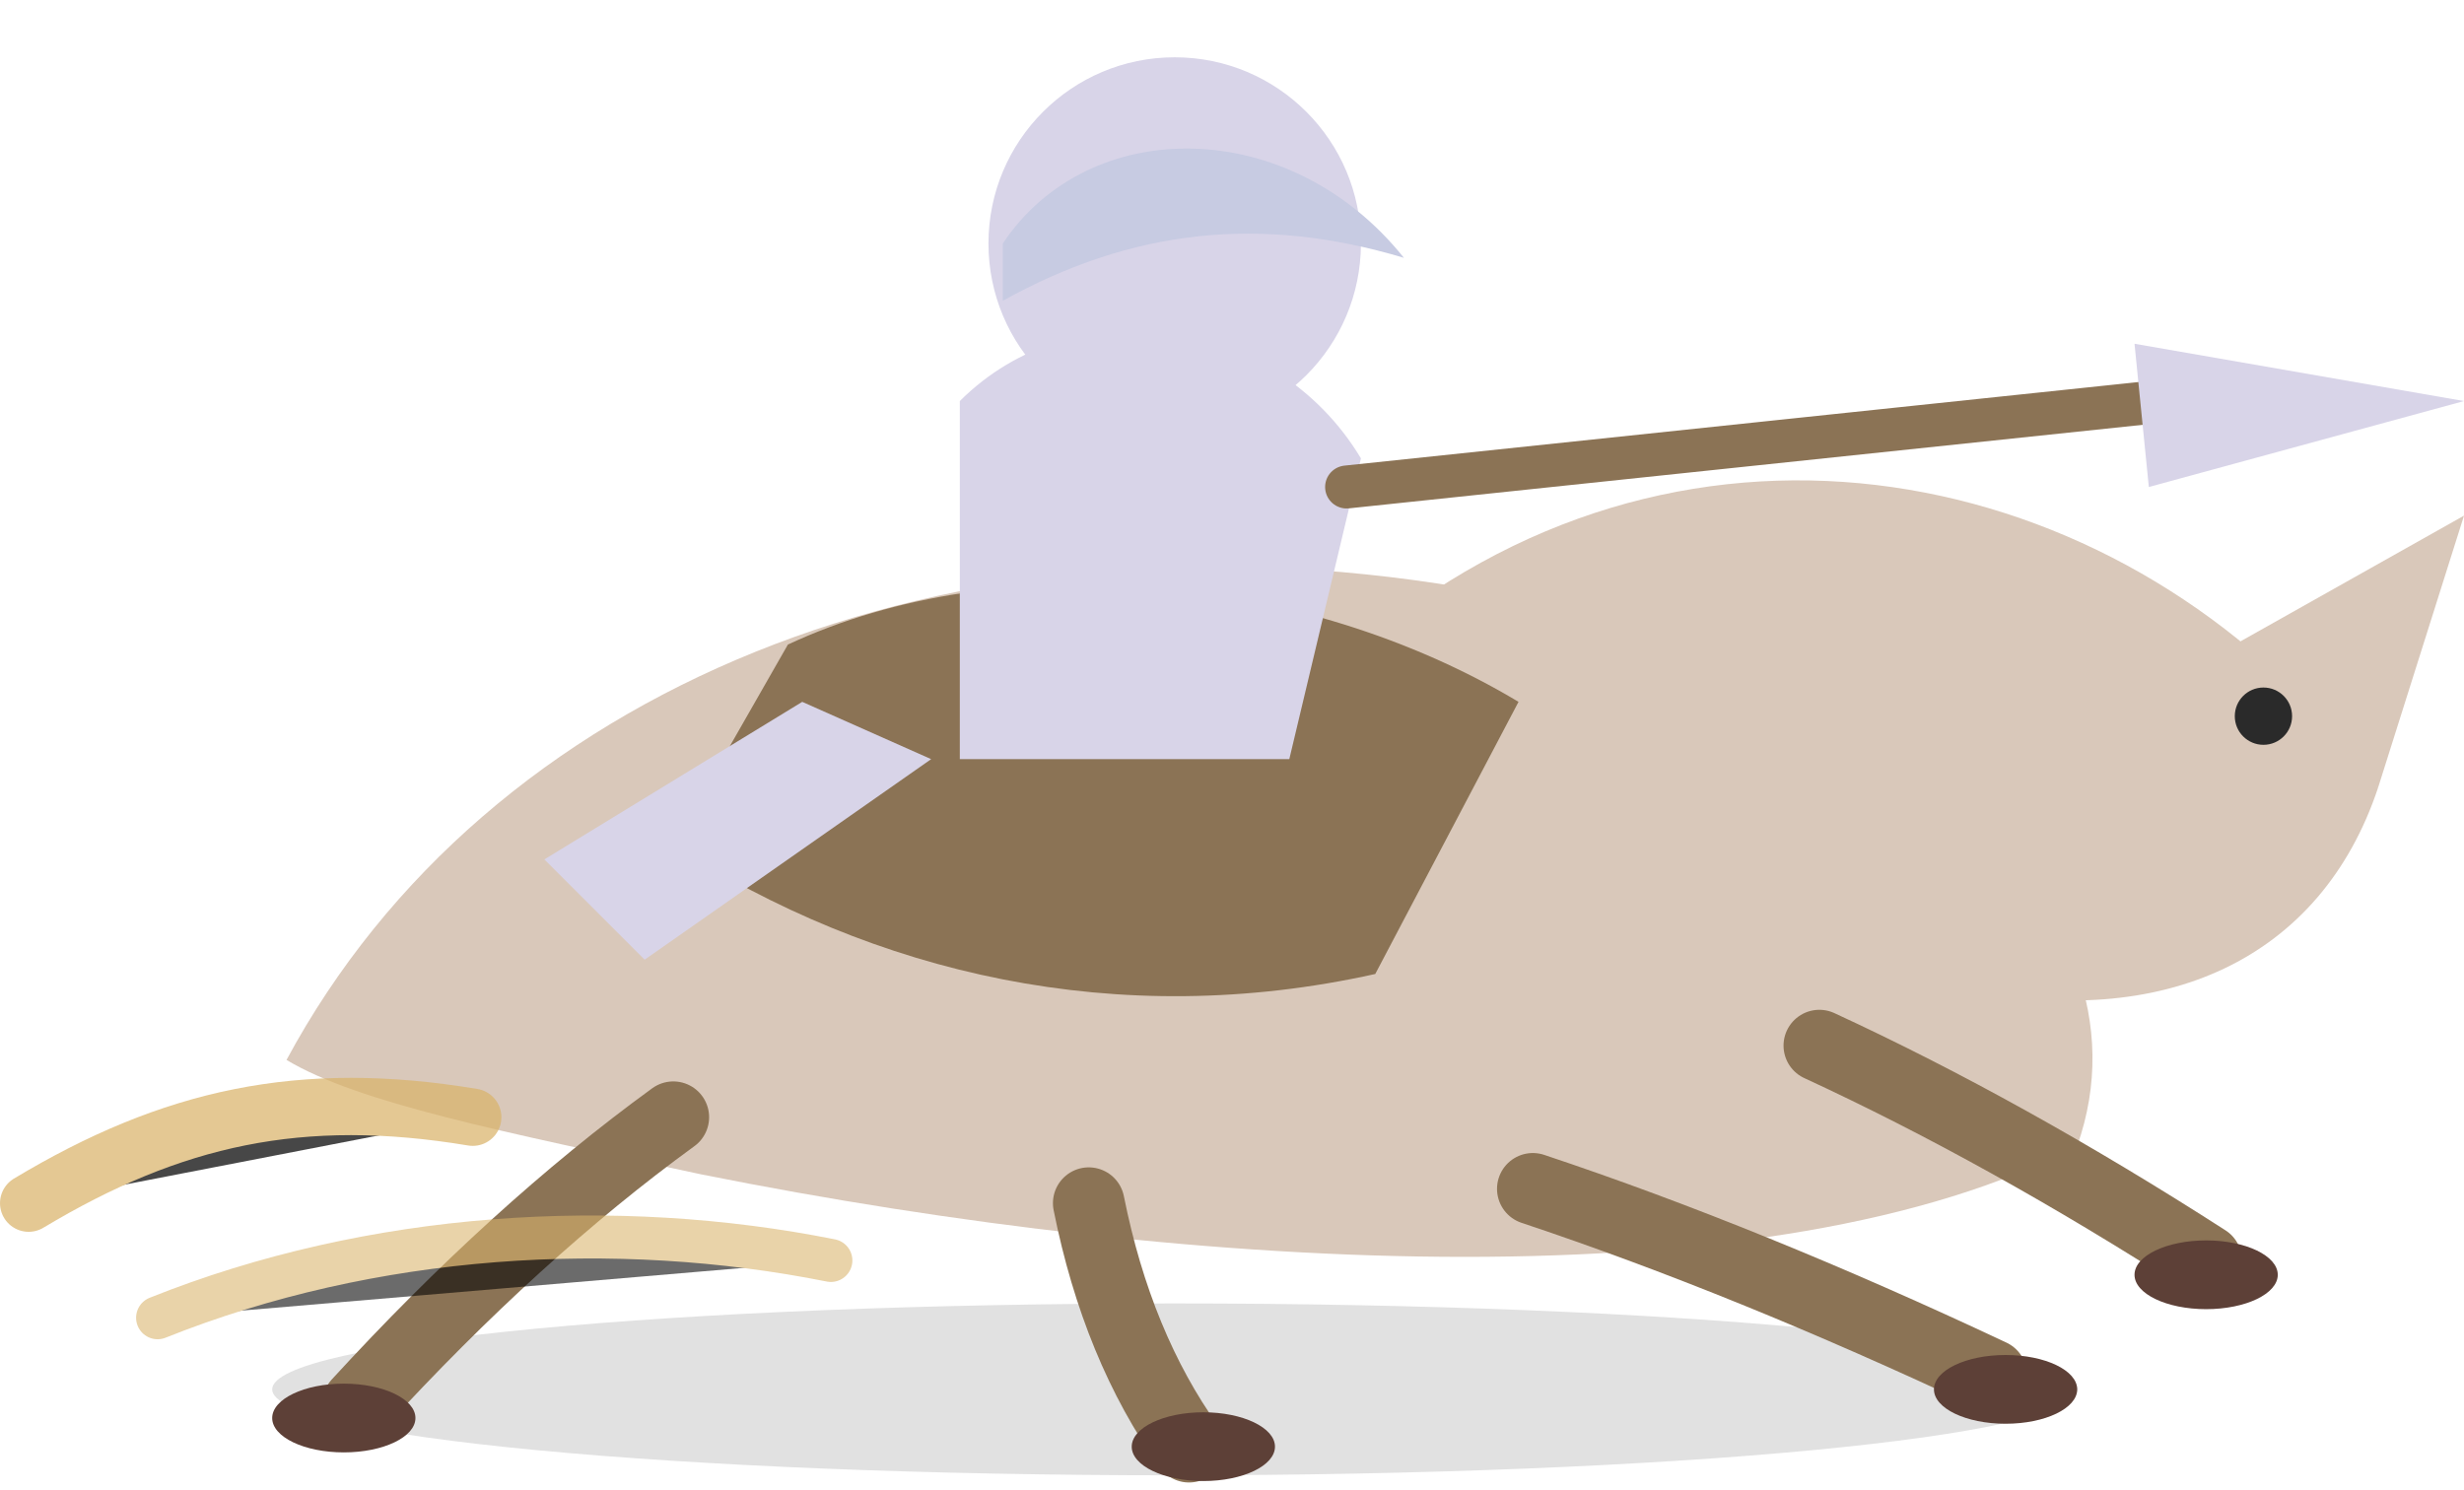
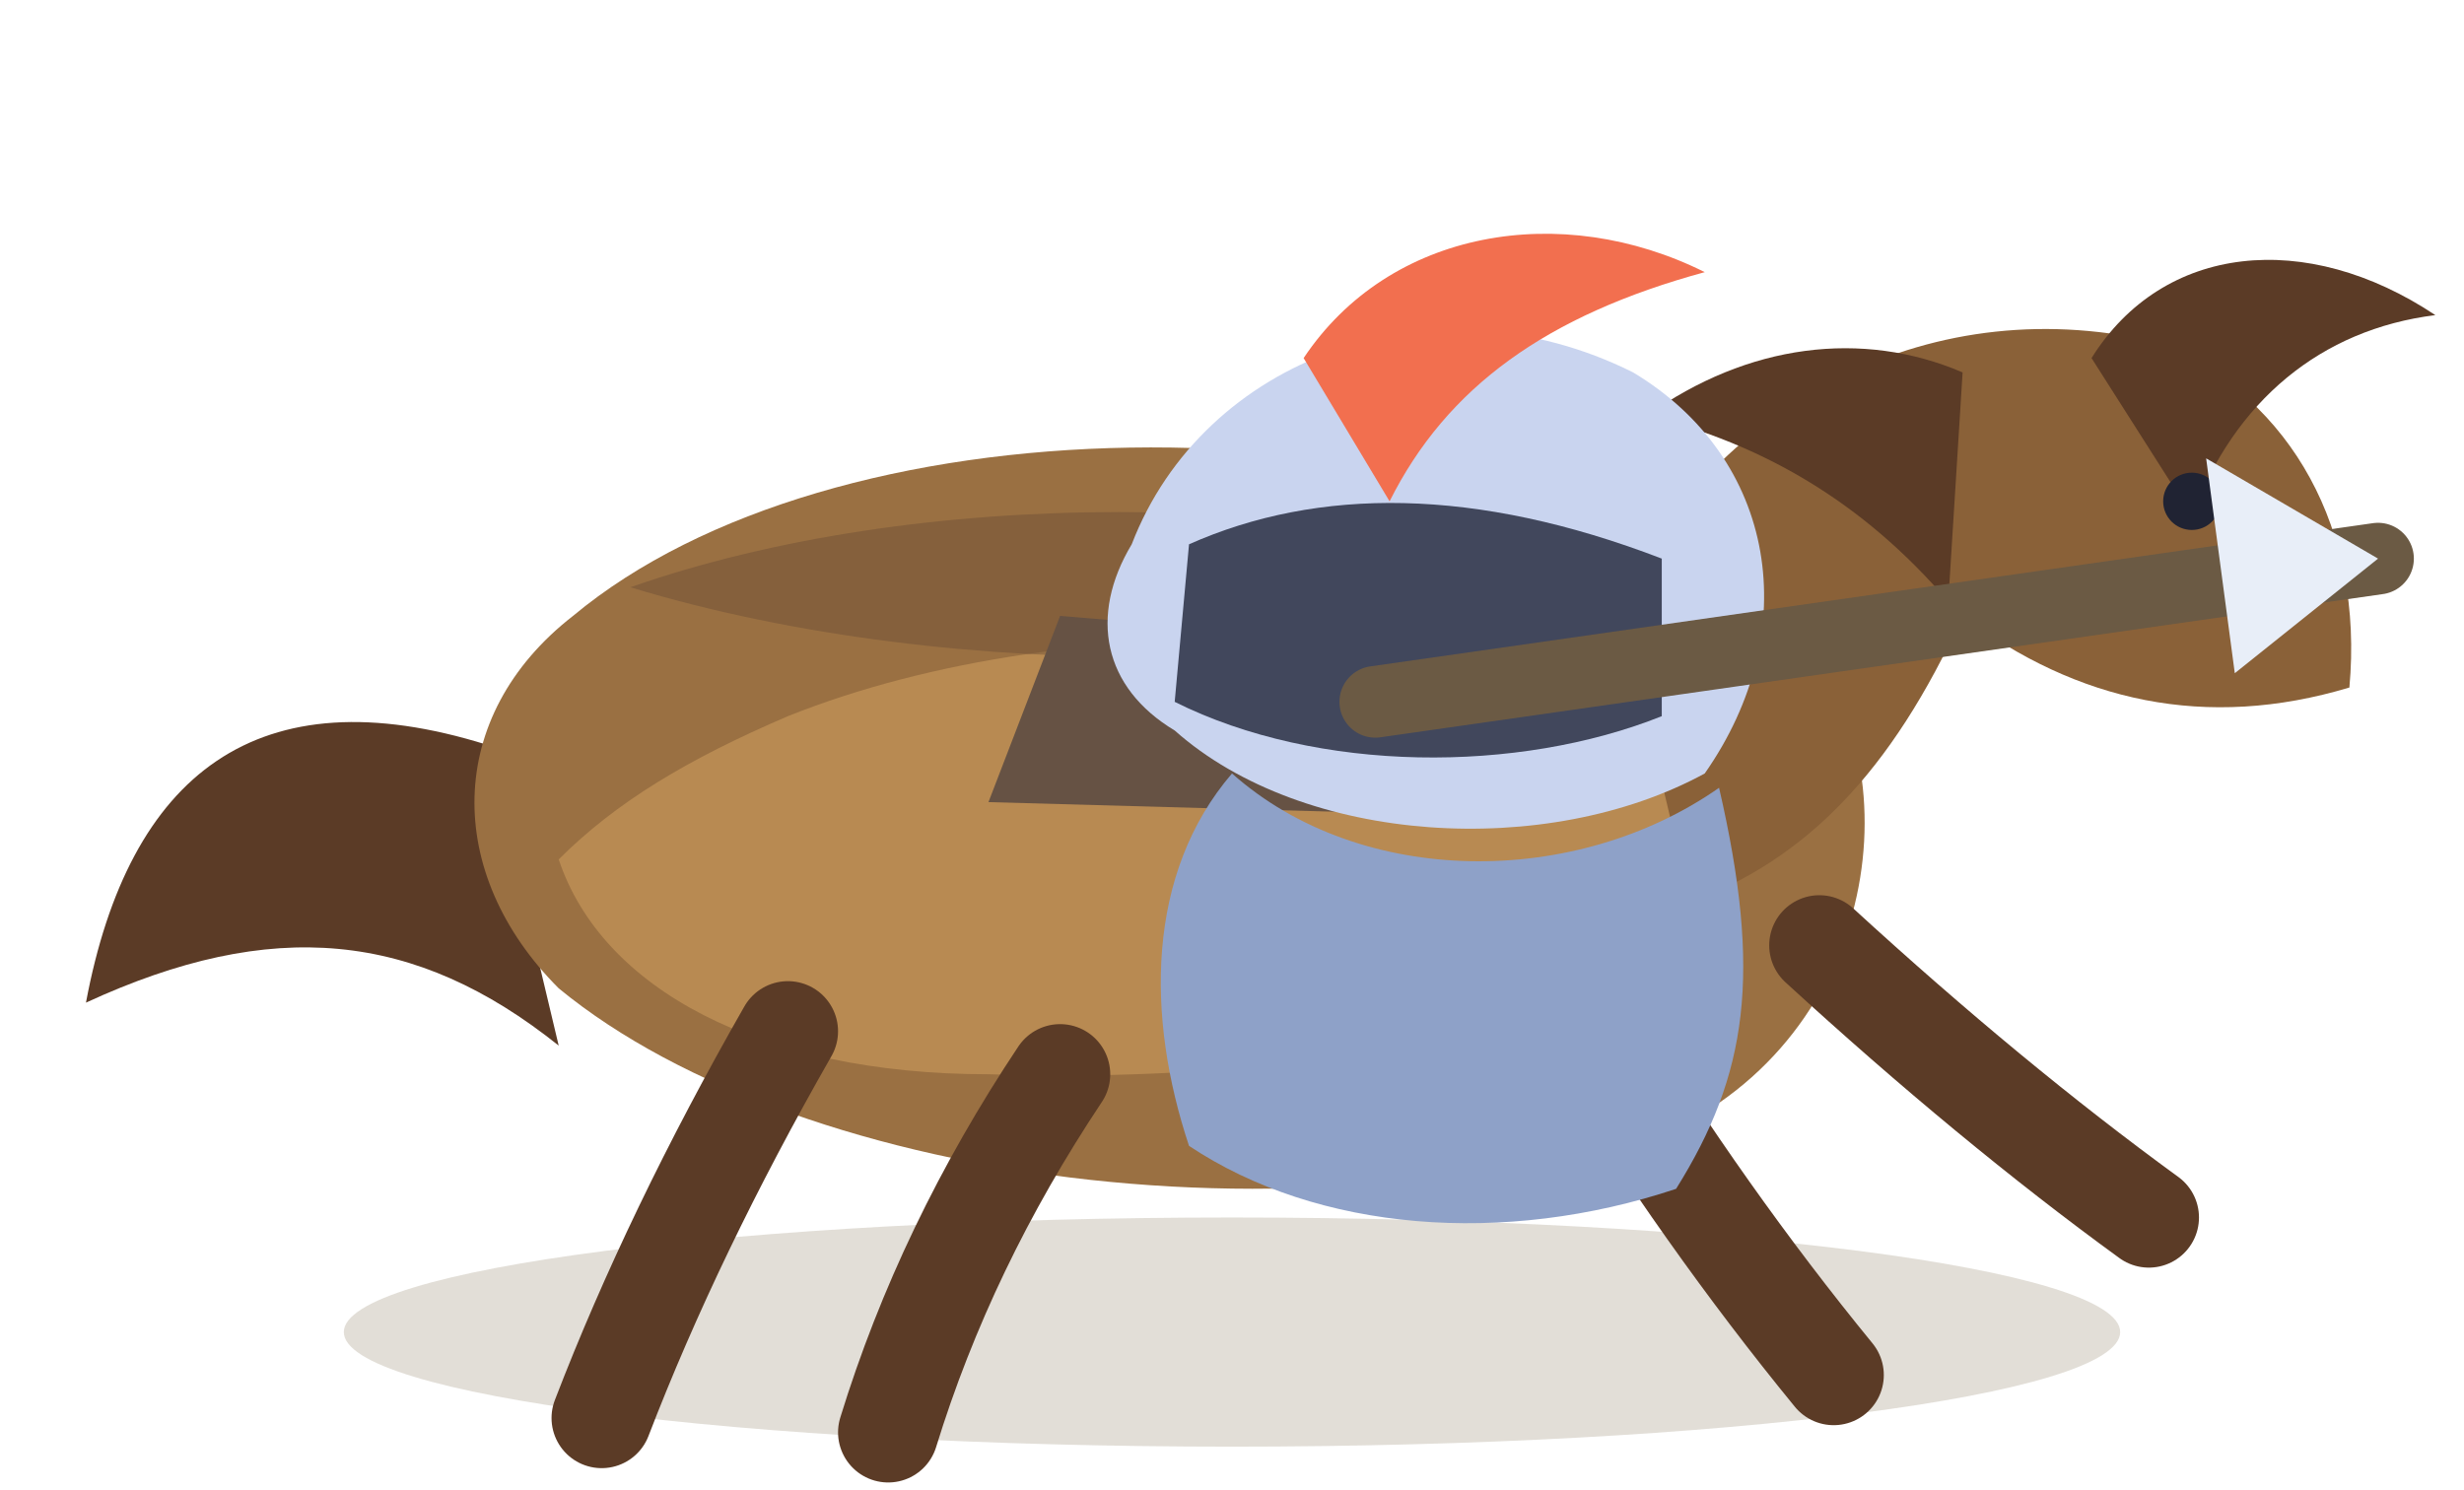
<svg xmlns="http://www.w3.org/2000/svg" width="172" height="104" viewBox="0 0 172 104">
-   <ellipse cx="82" cy="97" rx="63" ry="6" fill="#000000" opacity="0.12" />
-   <path d="M20 74C34 48 66 35 102 41C131 46 151 63 145 80C124 91 84 89 49 82C35 79 25 77 20 74Z" fill="#d9c8ba" />
-   <path d="M99 42C122 26 151 34 166 55C162 67 151 72 137 69C126 58 115 51 96 50Z" fill="#d9c8ba" />
-   <path d="M156 45L172 36L166 55Z" fill="#d9c8ba" />
-   <circle cx="158" cy="50" r="2" fill="#2a2a2a" />
-   <path d="M47 78Q36 86 25 98" fill="none" stroke="#8b7355" stroke-width="5" stroke-linecap="round" />
-   <path d="M76 84Q78 94 83 101" fill="none" stroke="#8b7355" stroke-width="5" stroke-linecap="round" />
-   <path d="M107 83Q122 88 139 96" fill="none" stroke="#8b7355" stroke-width="5" stroke-linecap="round" />
-   <path d="M127 73Q140 79 154 88" fill="none" stroke="#8b7355" stroke-width="5" stroke-linecap="round" />
-   <ellipse cx="24" cy="99" rx="5" ry="2.4" fill="#5d4037" />
-   <ellipse cx="84" cy="101" rx="5" ry="2.4" fill="#5d4037" />
-   <ellipse cx="140" cy="97" rx="5" ry="2.4" fill="#5d4037" />
-   <ellipse cx="154" cy="89" rx="5" ry="2.4" fill="#5d4037" />
-   <path d="M55 45C70 38 91 40 106 49L96 68C78 72 61 68 47 59Z" fill="#8b7355" />
-   <path d="M67 28C75 20 89 22 95 32L90 53H67Z" fill="#d8d4e8" />
-   <circle cx="82" cy="17" r="13" fill="#d8d4e8" />
-   <path d="M70 17C76 8 90 8 98 18C88 15 79 16 70 21Z" fill="#c7cbe2" />
-   <path d="M94 34L151 28" stroke="#8b7355" stroke-width="3" stroke-linecap="round" />
-   <path d="M149 24L172 28L150 34Z" fill="#d8d4e8" />
-   <path d="M56 49L38 60L45 67L65 53Z" fill="#d8d4e8" />
-   <path d="M2 84C12 78 21 76 33 78" stroke="#d9b36a" stroke-width="4" stroke-linecap="round" opacity="0.72" />
-   <path d="M11 92C26 86 43 85 58 88" stroke="#d9b36a" stroke-width="3" stroke-linecap="round" opacity="0.58" />
+   <style>.fore{transform-box:fill-box;transform-origin:50% 8%;animation:fore .7s ease-in-out infinite}.hind{transform-box:fill-box;transform-origin:50% 8%;animation:hind .7s ease-in-out infinite}.tail{transform-box:fill-box;transform-origin:85% 28%;animation:tail .9s ease-in-out infinite}.lance{transform-box:fill-box;transform-origin:14% 82%;animation:lance 1.1s ease-in-out infinite}@keyframes fore{0%,100%{transform:rotate(-18deg)}50%{transform:rotate(18deg)}}@keyframes hind{0%,100%{transform:rotate(16deg)}50%{transform:rotate(-18deg)}}@keyframes tail{0%,100%{transform:rotate(-12deg)}50%{transform:rotate(14deg)}}@keyframes lance{0%,100%{transform:rotate(0deg)}50%{transform:rotate(-4deg)}}</style>
+   <ellipse cx="86" cy="93" rx="62" ry="8" fill="#7b6a4a" opacity=".22" />
+   <g class="tail">
+     <path d="M34 52C18 47 9 54 6 70C19 64 29 65 39 73Z" fill="#5b3b26" />
+   </g>
+   <path d="M40 43C58 28 98 27 123 42C133 49 133 68 120 77C94 88 56 83 39 69C31 61 31 50 40 43Z" fill="#9a7042" />
+   <path d="M55 50C75 42 105 43 124 53C120 68 101 76 69 75C53 75 42 69 39 60C43 56 48 53 55 50Z" fill="#b88a52" />
+   <path d="M113 42C120 28 135 20 151 24C160 28 165 37 164 48C154 51 145 49 137 43C132 54 126 60 118 63Z" fill="#8a6138" />
+   <path d="M146 25C151 17 161 16 170 22C162 23 156 28 153 36Z" fill="#5b3b26" />
+   <path d="M137 26C130 23 122 24 115 29C123 31 130 35 136 42Z" fill="#5b3b26" />
+   <circle cx="153" cy="35" r="2" fill="#202333" />
+   <path d="M44 41C64 34 92 34 113 41C97 47 67 48 44 41Z" fill="#6b4d36" opacity=".45" />
+   <g class="hind">
+     <path d="M55 72Q47 86 42 99" stroke="#5b3b26" stroke-width="7" stroke-linecap="round" />
+     <path d="M74 75Q66 87 62 100" stroke="#5b3b26" stroke-width="7" stroke-linecap="round" />
+   </g>
+   <g class="fore">
+     <path d="M111 72Q119 85 128 96" stroke="#5b3b26" stroke-width="7" stroke-linecap="round" />
+     <path d="M127 66Q139 77 150 85" stroke="#5b3b26" stroke-width="7" stroke-linecap="round" />
+   </g>
+   <path d="M74 43L110 46L105 57L69 56Z" fill="#665244" />
+   <path d="M79 38C84 25 100 19 114 26C124 32 126 44 119 54C108 60 91 59 82 51C77 48 76 43 79 38Z" fill="#c9d4ef" />
+   <path d="M83 38C92 34 103 34 116 39V50C106 54 92 54 82 49Z" fill="#2e3448" opacity=".88" />
+   <path d="M91 25C97 16 109 14 119 19C108 22 101 27 97 35Z" fill="#f26f4f" />
+   <path d="M86 54C95 62 110 62 120 55C123 68 122 75 117 83C105 87 92 86 83 80C80 71 80 61 86 54Z" fill="#8ea1c8" />
+   <g class="lance">
+     <path d="M96 49L166 39" stroke="#6b5a44" stroke-width="5" stroke-linecap="round" />
+     <path d="M166 39L154 32L156 47Z" fill="#e8eef8" />
+   </g>
</svg>
